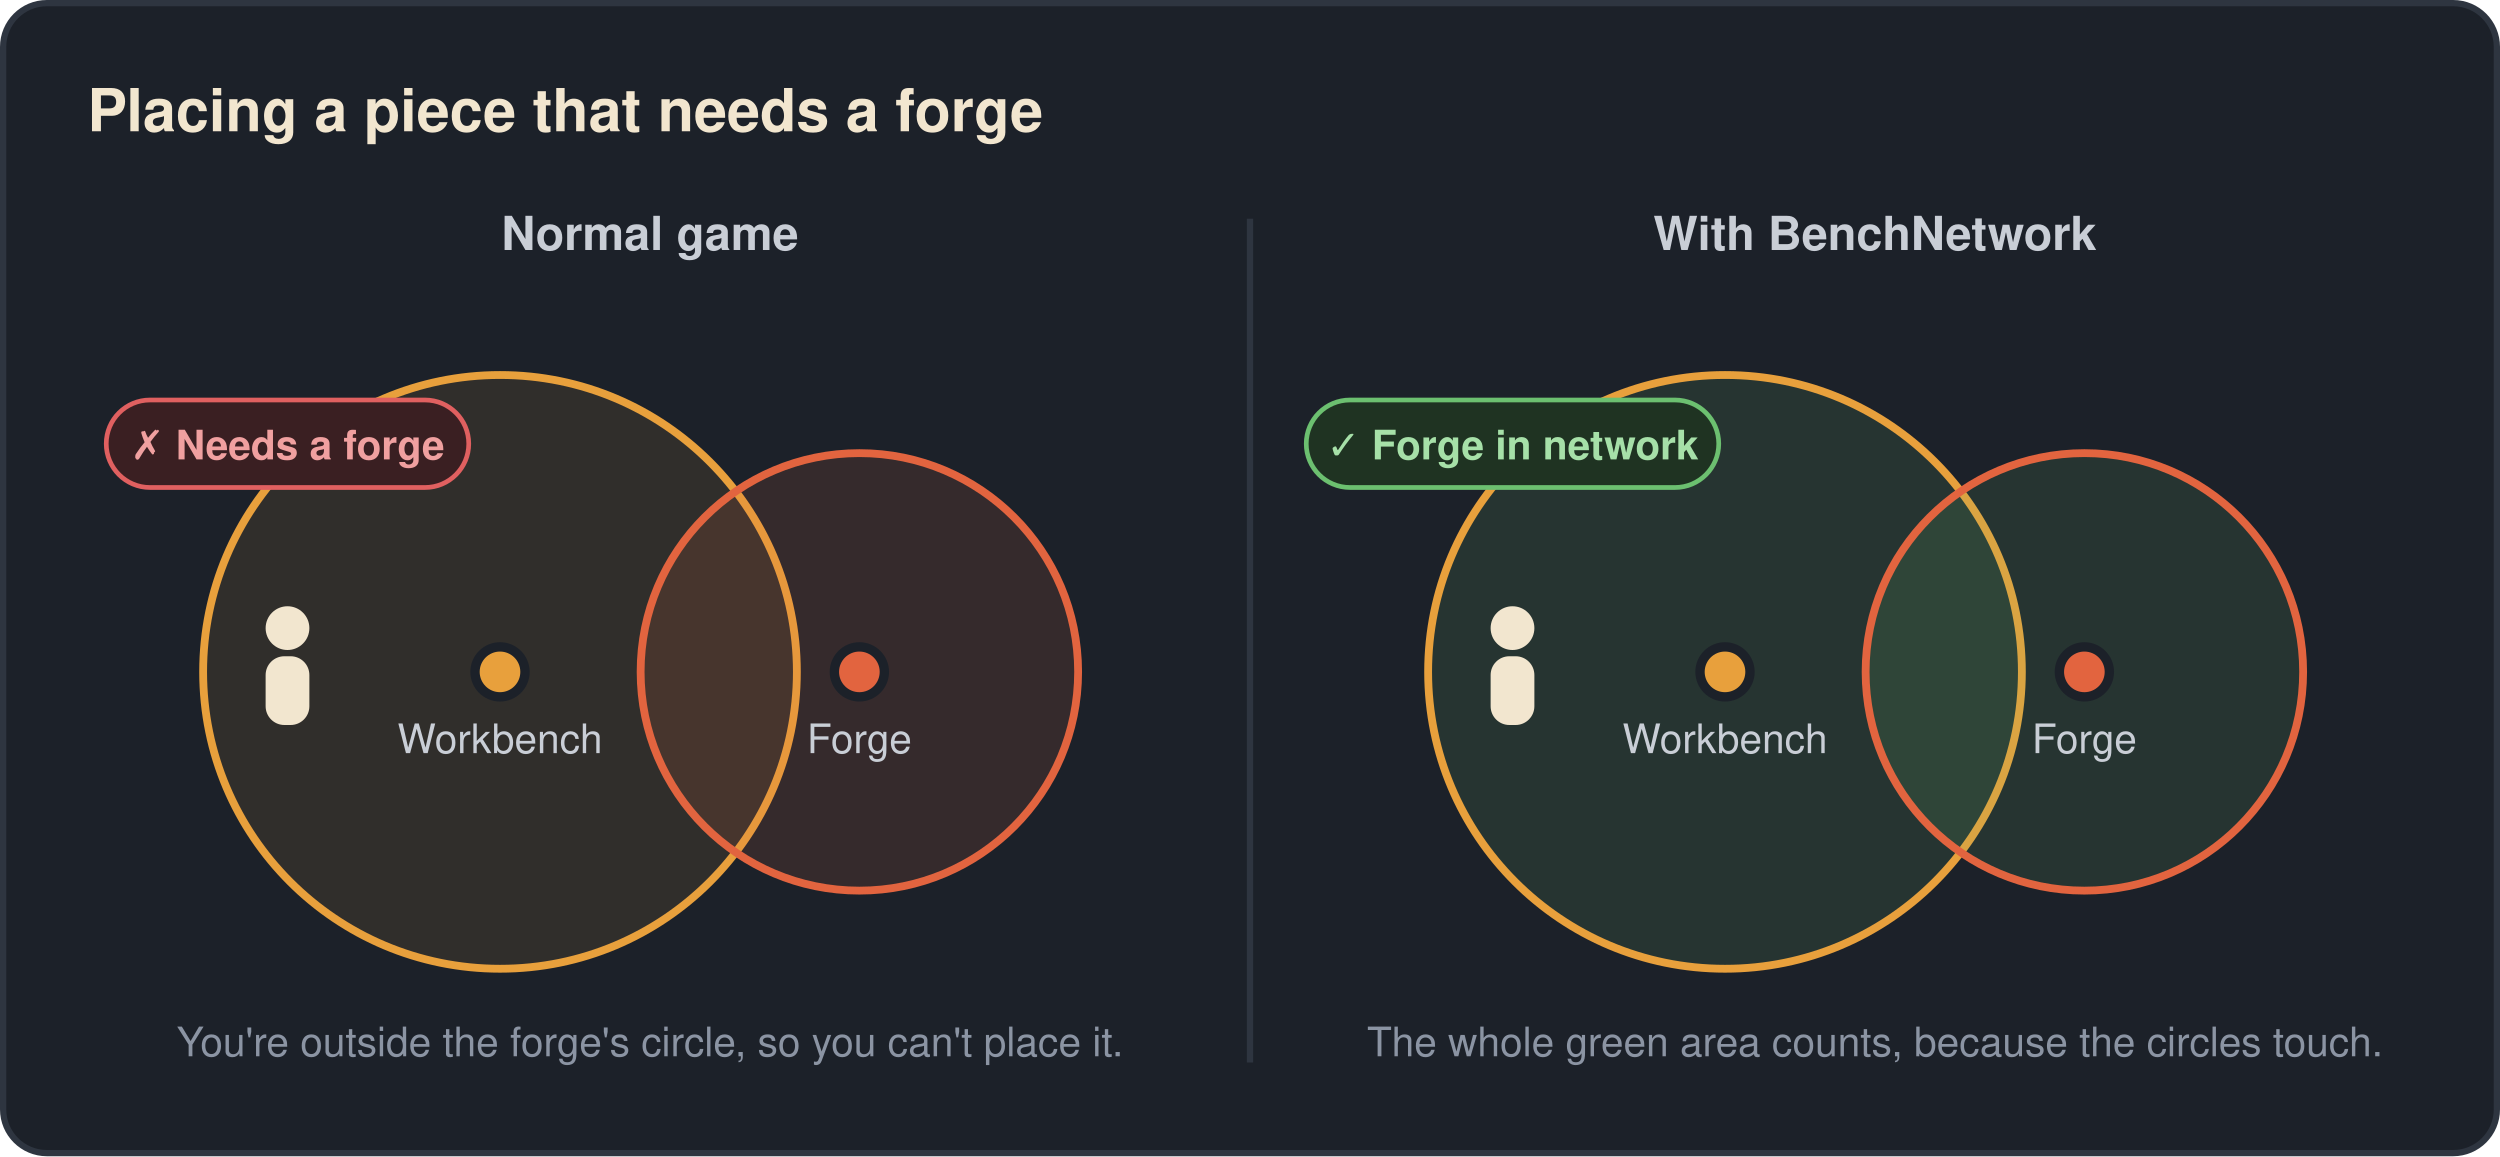
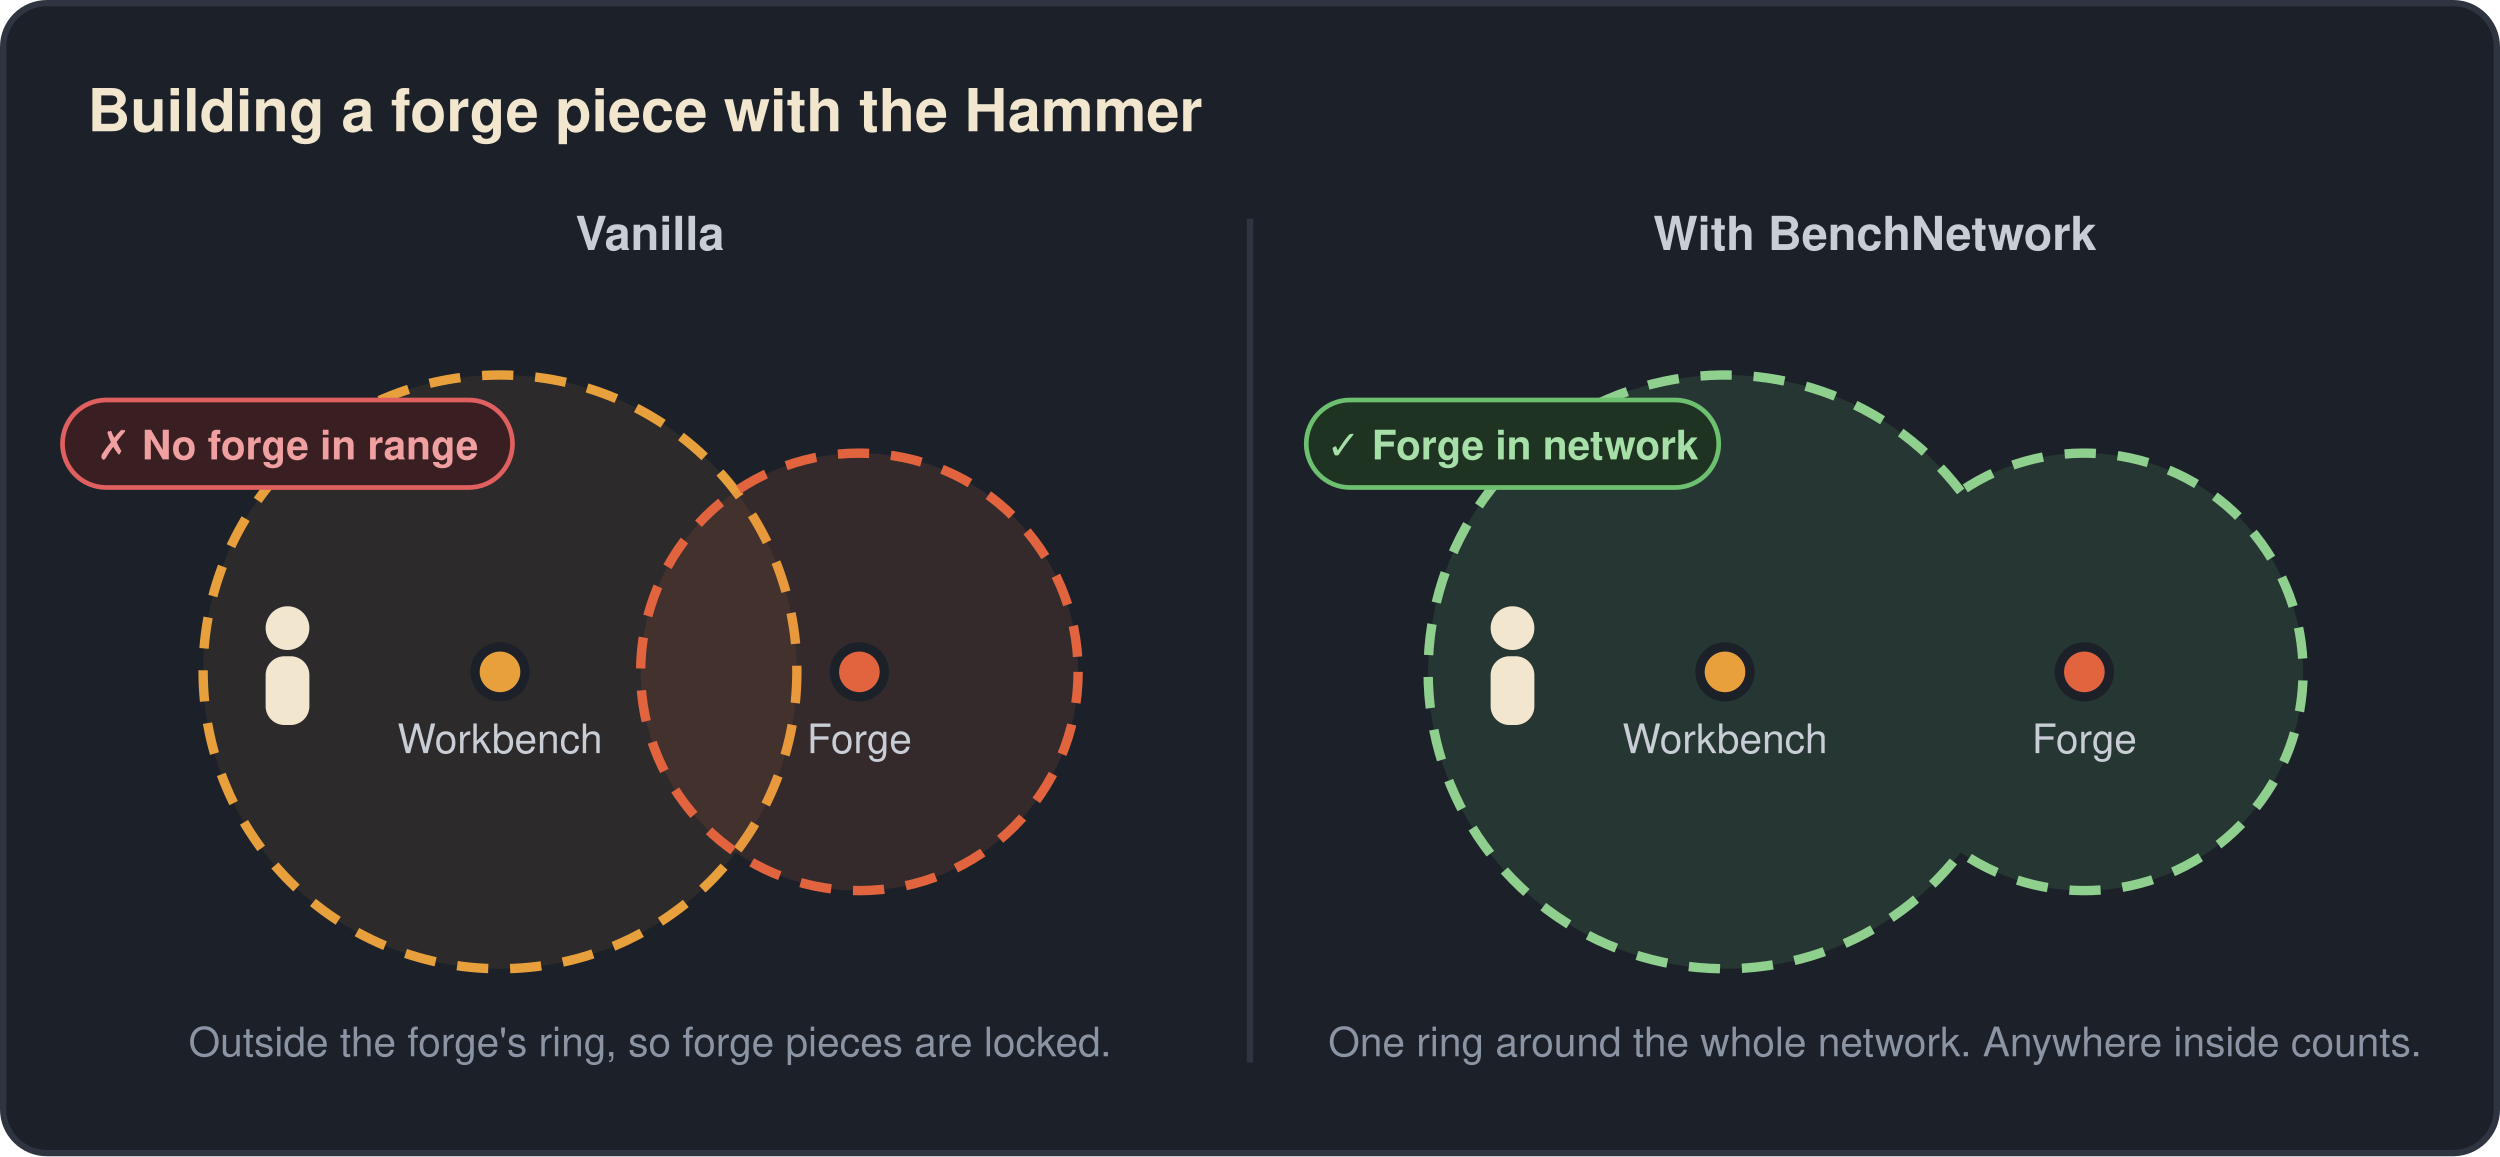
<svg xmlns="http://www.w3.org/2000/svg" width="800" height="370" viewBox="0 0 800 370" font-family="Segoe UI, Helvetica, Arial, sans-serif">
  <defs>
    <g id="player">
      <circle cx="0" cy="-17" r="7" fill="#f2e6cf" />
      <rect x="-7" y="-8" width="14" height="22" rx="6" fill="#f2e6cf" />
    </g>
  </defs>
  <rect x="1" y="1" width="798" height="368" rx="14" fill="#1c2129" stroke="#2e3540" stroke-width="2" />
-   <text x="28" y="42" font-size="19" font-weight="600" fill="#f2e6cf">Placing a piece that needs a forge</text>
+   <text x="28" y="42" font-size="19" font-weight="600" fill="#f2e6cf">Building a forge piece with the Hammer</text>
  <line x1="400" y1="70" x2="400" y2="340" stroke="#2e3540" stroke-width="2" />
-   <text x="208" y="80" font-size="15" font-weight="600" fill="#c9ced6" text-anchor="middle">Normal game</text>
-   <circle cx="160" cy="215" r="95" fill="#e8a03c" fill-opacity="0.10" stroke="#e8a03c" stroke-width="2.5" />
-   <circle cx="275" cy="215" r="70" fill="#e2643f" fill-opacity="0.13" stroke="#e2643f" stroke-width="2.5" />
+   <text x="208" y="80" font-size="15" font-weight="600" fill="#c9ced6" text-anchor="middle">Vanilla</text>
+   <circle cx="160" cy="215" r="95" fill="#e8a03c" fill-opacity="0.08" stroke="#e8a03c" stroke-width="3" stroke-dasharray="10 7" />
+   <circle cx="275" cy="215" r="70" fill="#e2643f" fill-opacity="0.12" stroke="#e2643f" stroke-width="3" stroke-dasharray="10 7" />
  <g stroke="#1c2129" stroke-width="3">
    <circle cx="160" cy="215" r="8" fill="#e8a03c" />
    <circle cx="275" cy="215" r="8" fill="#e2643f" />
  </g>
  <g font-size="13" fill="#c9ced6" text-anchor="middle">
    <text x="160" y="241">Workbench</text>
    <text x="275" y="241">Forge</text>
  </g>
  <use href="#player" x="92" y="218" />
-   <rect x="34" y="128" width="116" height="28" rx="14" fill="#3a1f22" stroke="#e06060" stroke-width="1.5" />
-   <text x="92" y="147" font-size="13" font-weight="600" fill="#f0a0a0" text-anchor="middle">✗ Needs a forge</text>
-   <text x="208" y="338" font-size="13" fill="#8b94a3" text-anchor="middle">You're outside the forge's circle, so you can't place it.</text>
+   <rect x="20" y="128" width="144" height="28" rx="14" fill="#3a1f22" stroke="#e06060" stroke-width="1.5" />
+   <text x="92" y="147" font-size="13" font-weight="600" fill="#f0a0a0" text-anchor="middle">✗ No forge in range</text>
+   <text x="208" y="338" font-size="13" fill="#8b94a3" text-anchor="middle">Outside the forge's ring, so forge pieces are locked.</text>
  <text x="600" y="80" font-size="15" font-weight="600" fill="#c9ced6" text-anchor="middle">With BenchNetwork</text>
-   <circle cx="552" cy="215" r="95" fill="#6cc070" fill-opacity="0.12" stroke="#e8a03c" stroke-width="2.5" />
-   <circle cx="667" cy="215" r="70" fill="#6cc070" fill-opacity="0.12" stroke="#e2643f" stroke-width="2.5" />
+   <path d="M 627.43 157.25 A 95 95 0 1 0 627.43 272.75 A 70 70 0 1 0 627.43 157.25 Z" fill="#6cc070" fill-opacity="0.13" stroke="#8fd08f" stroke-width="3" stroke-dasharray="10 7" stroke-linejoin="round" />
  <g stroke="#1c2129" stroke-width="3">
    <circle cx="552" cy="215" r="8" fill="#e8a03c" />
    <circle cx="667" cy="215" r="8" fill="#e2643f" />
  </g>
  <g font-size="13" fill="#c9ced6" text-anchor="middle">
    <text x="552" y="241">Workbench</text>
    <text x="667" y="241">Forge</text>
  </g>
  <use href="#player" x="484" y="218" />
  <rect x="418" y="128" width="132" height="28" rx="14" fill="#1f3322" stroke="#6cc070" stroke-width="1.5" />
  <text x="484" y="147" font-size="13" font-weight="600" fill="#a6e0a8" text-anchor="middle">✓ Forge in network</text>
-   <text x="600" y="338" font-size="13" fill="#8b94a3" text-anchor="middle">The whole green area counts, because the circles touch.</text>
+   <text x="600" y="338" font-size="13" fill="#8b94a3" text-anchor="middle">One ring around the whole network. Anywhere inside counts.</text>
</svg>
